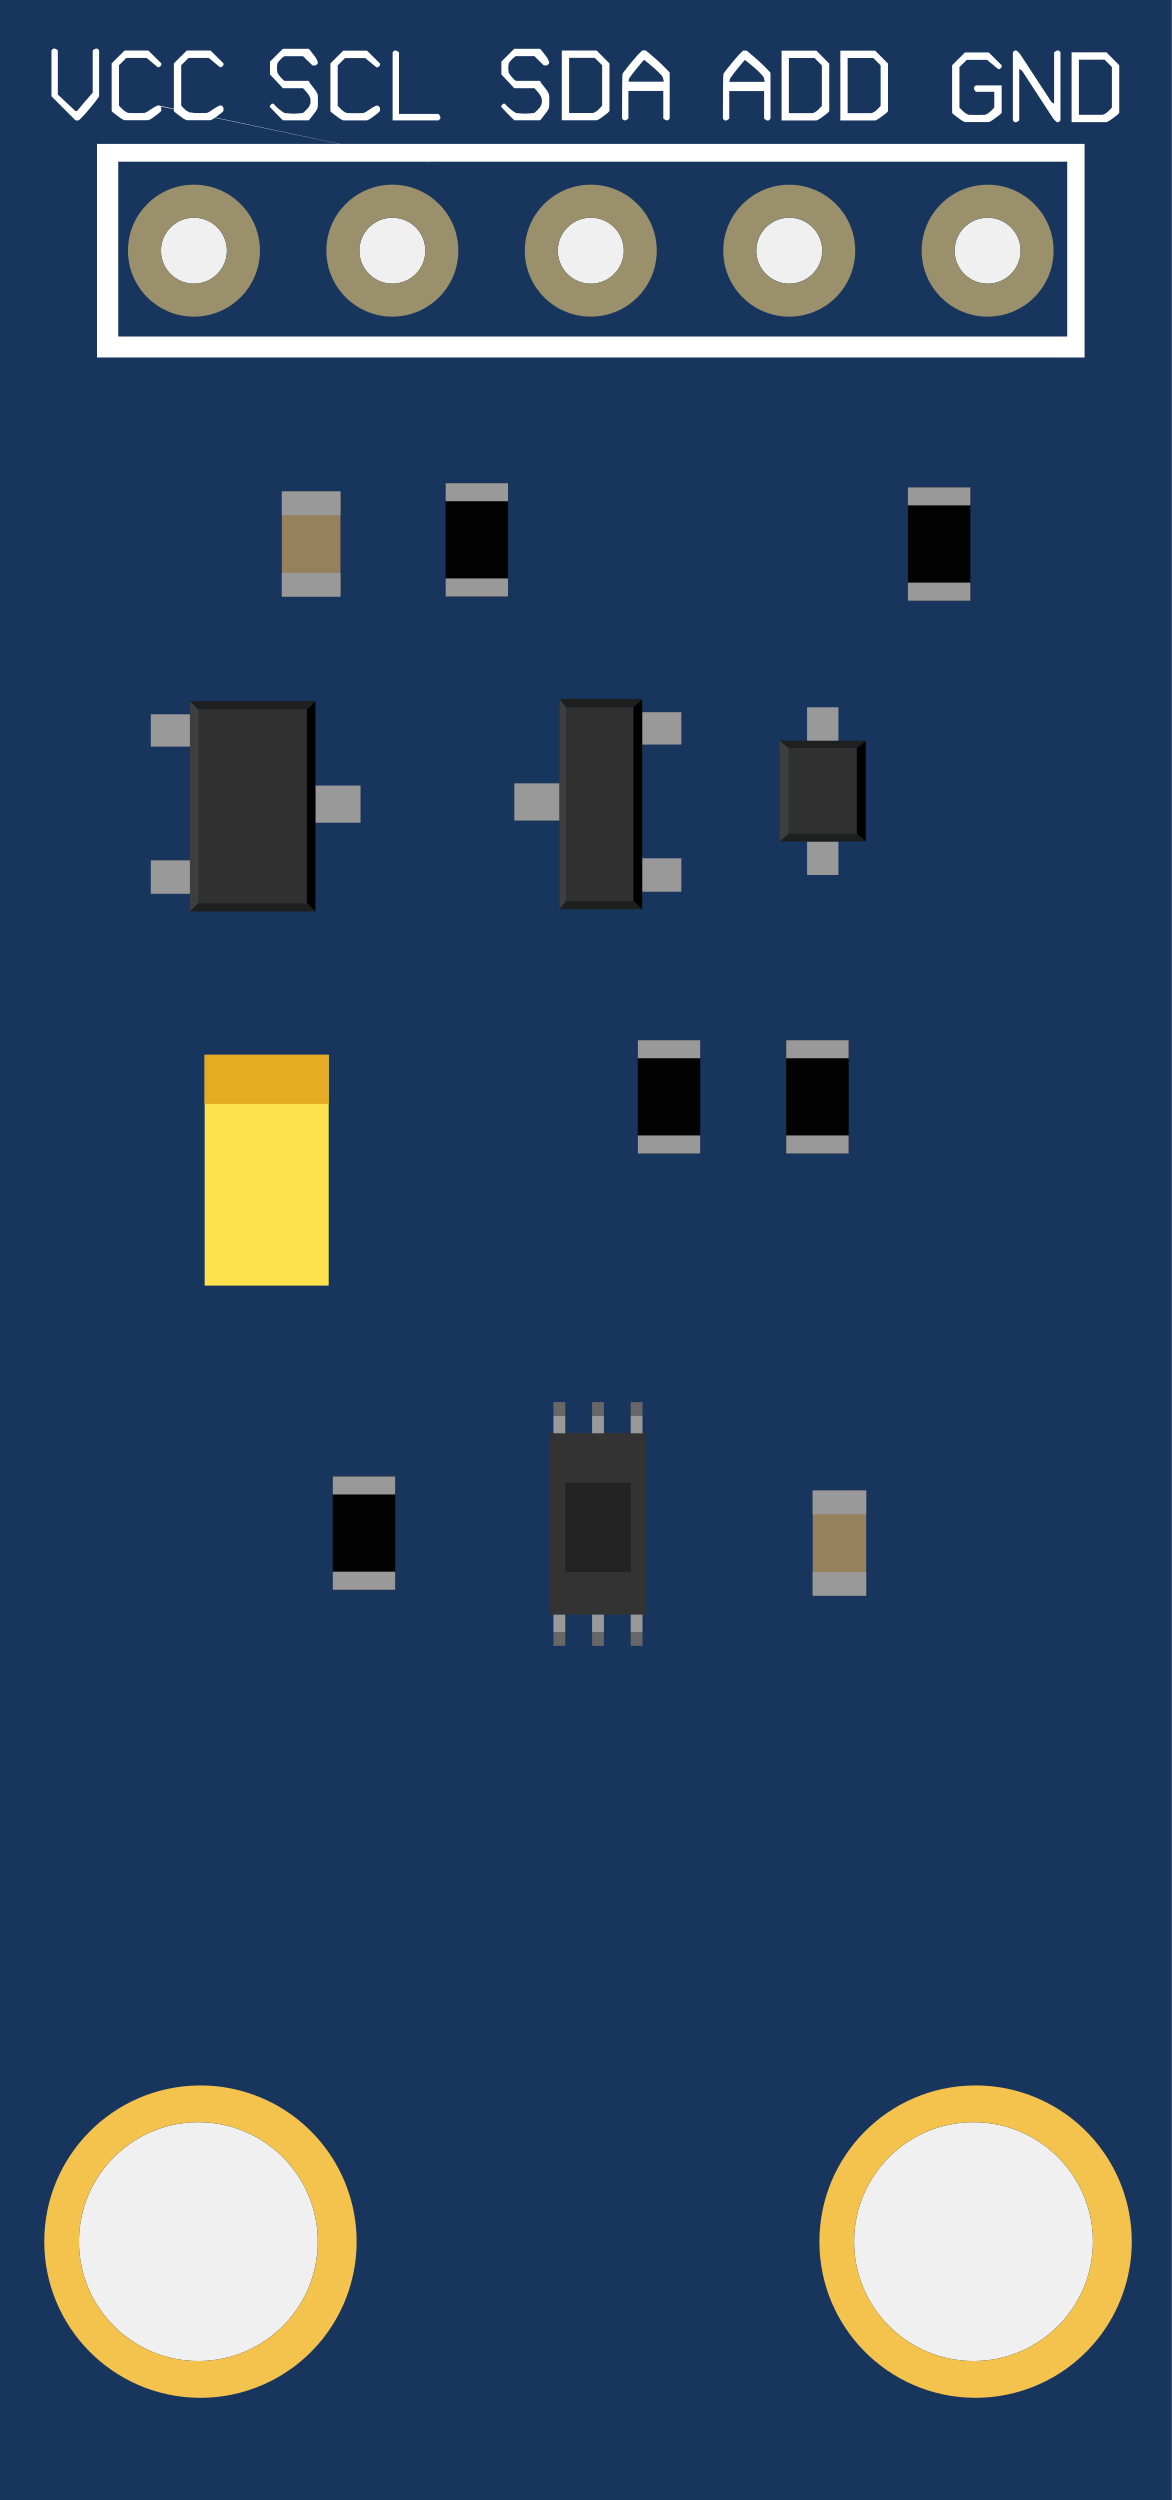
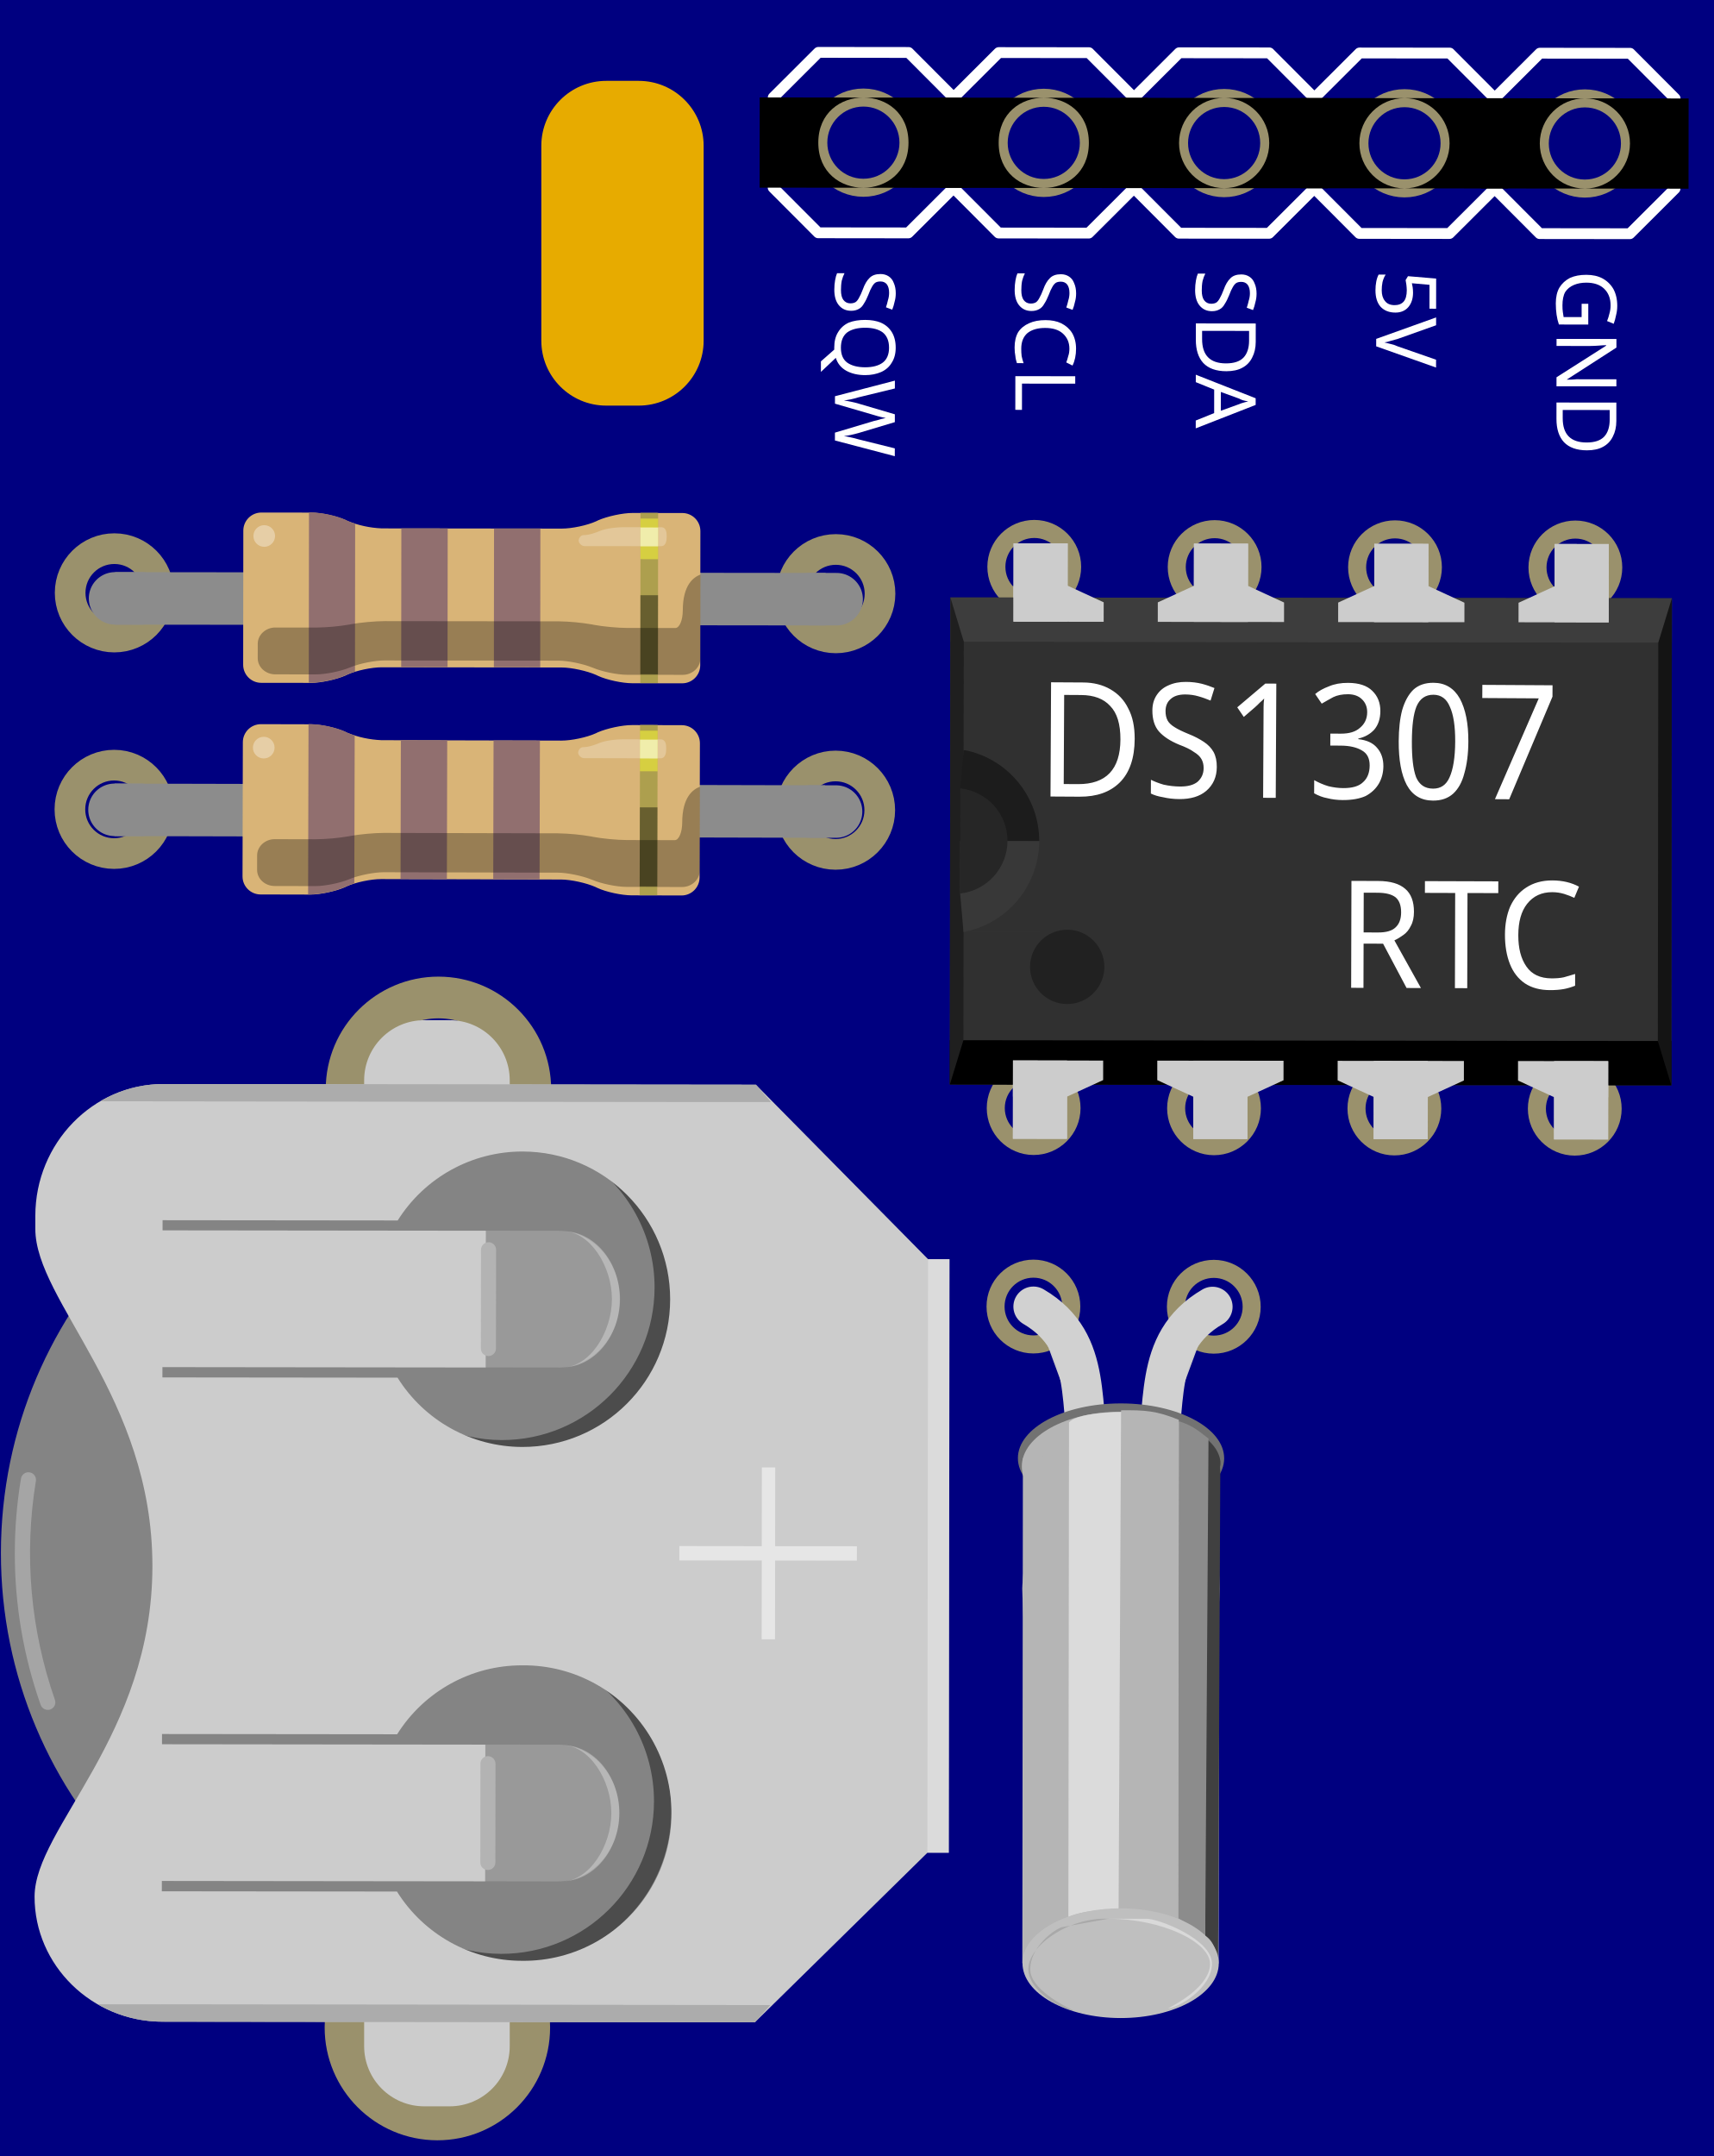
- <svg xmlns="http://www.w3.org/2000/svg" viewBox="0 0 42.52 90.71" height="120.947" width="56.693">
-   <circle cx="9.55" cy="108.8" r="1.969" fill="none" stroke="#9a916c" stroke-width="1.103" />
-   <circle cx="47.74" cy="108.8" r="1.969" fill="none" stroke="#9a916c" stroke-width="1.103" />
-   <circle cx="18.95" cy="108.8" r="1.969" fill="none" stroke="#9a916c" stroke-width="1.103" />
-   <circle cx="28.5" cy="108.8" r="1.969" fill="none" stroke="#9a916c" stroke-width="1.103" />
-   <circle cx="38.05" cy="108.8" r="1.969" fill="none" stroke="#9a916c" stroke-width="1.103" />
-   <path d="M0 0h42.52v90.71H0zm7.198 85.668a4.333 4.333 0 1 0 0-8.666 4.333 4.333 0 0 0 0 8.666zm28.125 0a4.333 4.333 0 1 0 0-8.666 4.333 4.333 0 0 0 0 8.666zm.512-75.375a1.197 1.197 0 1 0 0-2.394 1.197 1.197 0 0 0 0 2.394zm-7.198-.001a1.196 1.196 0 1 0 .001-2.393 1.196 1.196 0 0 0-.001 2.393zm-7.2.002a1.198 1.198 0 1 0 0-2.396 1.198 1.198 0 0 0 0 2.396zm-7.2-.001a1.197 1.197 0 1 0 0-2.394 1.197 1.197 0 0 0 0 2.394zm-7.201 0a1.197 1.197 0 1 0 0-2.394 1.197 1.197 0 0 0 0 2.394z" fill="#18355e" />
-   <g fill="#fff">
-     <path d="M35.014 1.903h.863l.467.464.002.016.002.019c0 .005 0 .012-.002.02l-.002.015a.255.255 0 0 1-.032.036c-.016.016-.028.026-.036.028-.002.003-.007.005-.015.006l-.019.002-.019-.002c-.007-.001-.011-.003-.011-.006l-.399-.33h-.734l-.266.264v1.463a1.292 1.292 0 0 0 .145.15.582.582 0 0 0 .125.089.174.174 0 0 0 .065.027l.04.002.082.002.097.001c.032.002.058.002.078.002.02 0 .047 0 .08-.002l.095-.001.085-.002.04-.002.022-.008a.372.372 0 0 0 .04-.02l.042-.022a.558.558 0 0 0 .085-.067 4.047 4.047 0 0 0 .121-.122c.015-.016.022-.025.022-.028v-.566h-.664c-.005 0-.017-.013-.035-.037a.232.232 0 0 1-.034-.062l-.001-.015-.002-.02c0-.005 0-.011.002-.019l.001-.016a.193.193 0 0 1 .069-.064h.931v.996c0 .005-.009.016-.026.032-.018.017-.032.028-.042.036l-.059.045c-.026.021-.054.041-.082.062a4.17 4.17 0 0 0-.126.091.244.244 0 0 1-.032.019l-.042.023a.446.446 0 0 1-.038.019l-.021.008h-.862l-.021-.008a.458.458 0 0 1-.04-.019l-.042-.023c-.013-.007-.022-.014-.03-.019a4.17 4.17 0 0 0-.125-.09l-.082-.062-.059-.045a.247.247 0 0 1-.068-.068V2.366zM36.853 1.83h.019c.008 0 .012.002.012.004a.2.2 0 0 0 .028.025.473.473 0 0 1 .08.079l.025.029 1.132 1.729.099.069V1.899a.436.436 0 0 1 .099-.064l.015-.002.019-.002.034.004c.01.006.023.017.04.032.016.017.024.027.024.032v2.463c0 .005-.008.017-.024.034a.166.166 0 0 1-.04.034l-.015.002-.019.002a.154.154 0 0 1-.019-.002l-.015-.002a.238.238 0 0 1-.029-.022 1.549 1.549 0 0 1-.042-.04l-.04-.042a.145.145 0 0 1-.023-.028l-1.128-1.733-.103-.064v1.862c0 .005-.013.017-.038.034a.295.295 0 0 1-.049.03.102.102 0 0 1-.025.006l-.021.002a.173.173 0 0 1-.03-.004.132.132 0 0 1-.043-.034c-.017-.018-.025-.029-.025-.034V1.9c0-.005.008-.016.025-.032a.168.168 0 0 1 .043-.032c0-.002.004-.004.012-.004a.103.103 0 0 1 .022-.002zM38.882 1.899h1.266l.463.468v1.729a.407.407 0 0 1-.064.068l-.059.045c-.026.021-.054.041-.082.062a4.17 4.17 0 0 0-.078.057l-.047.034a.385.385 0 0 1-.074.044.239.239 0 0 1-.059.024h-1.266zm.266 2.265h.866a.26.26 0 0 0 .063-.025.558.558 0 0 0 .127-.091c.023-.021.044-.043.065-.064a2.065 2.065 0 0 0 .075-.086V2.431l-.265-.266h-.931z" />
-     <g>
-       <path d="M27.026 1.832a.397.397 0 0 0 .069.007 16.772 16.772 0 0 1 .234.198l.141.121a13.29 13.29 0 0 1 .203.188c.046.044.089.088.131.131l.108.112c.03.031.045.049.045.052v1.66c0 .005-.008.017-.024.034a.135.135 0 0 1-.033.03.053.053 0 0 1-.021.006l-.021.002a.154.154 0 0 1-.019-.002l-.015-.002c-.013-.005-.032-.017-.059-.034-.026-.018-.04-.029-.04-.034v-.996H26.46v.996c0 .005-.013.017-.038.034a.295.295 0 0 1-.049.03.102.102 0 0 1-.025.006l-.021.002a.173.173 0 0 1-.03-.004.132.132 0 0 1-.043-.034c-.017-.018-.025-.029-.025-.034 0-1.064.008-1.606.023-1.628a4.006 4.006 0 0 1 .178-.234l.07-.087c.031-.041.065-.082.101-.124l.099-.115.061-.072a.753.753 0 0 1 .047-.052l.064-.064.057-.057a.19.19 0 0 1 .032-.029.456.456 0 0 0 .028-.003.221.221 0 0 1 .037-.004zm0 .342a7.085 7.085 0 0 0-.066.078c-.032.036-.065.076-.101.119l-.101.122a1.125 1.125 0 0 0-.063.079c-.013.019-.03.041-.053.069a1.348 1.348 0 0 0-.064.085l-.055.076-.028.036a.39.39 0 0 0-.019.066.362.362 0 0 0-.011.066h1.28a.321.321 0 0 0-.005-.04l-.014-.061a.701.701 0 0 0-.017-.059.14.14 0 0 0-.017-.038 1.649 1.649 0 0 0-.108-.118l-.087-.085a1.689 1.689 0 0 0-.07-.067c-.016-.013-.042-.034-.078-.066l-.12-.101-.122-.099-.081-.062zM28.359 1.839h1.266l.463.468v1.729a.407.407 0 0 1-.064.068l-.059.045c-.026.021-.054.041-.082.062a4.17 4.17 0 0 0-.078.057l-.047.034a.385.385 0 0 1-.074.044.239.239 0 0 1-.059.024h-1.266zm.266 2.265h.866a.26.26 0 0 0 .063-.025.558.558 0 0 0 .127-.091c.023-.021.044-.043.065-.064a2.065 2.065 0 0 0 .075-.086V2.371l-.266-.266h-.931v1.999zM30.491 1.839h1.266l.463.468v1.729a.407.407 0 0 1-.064.068l-.059.045c-.026.021-.054.041-.082.062a4.17 4.17 0 0 0-.078.057l-.047.034a.385.385 0 0 1-.074.044.239.239 0 0 1-.059.024h-1.266zm.266 2.265h.866a.26.26 0 0 0 .063-.025.558.558 0 0 0 .127-.091c.023-.021.044-.043.065-.064a2.065 2.065 0 0 0 .075-.086V2.371l-.266-.266h-.931v1.999z" />
-     </g>
+ <svg xmlns="http://www.w3.org/2000/svg" height="114.72" version="1.2" viewBox="0 0 68.4 86.04" width="91.2">
+   <path fill="navy" d="M0 0h68.426v86.04H0z" />
+   <g transform="rotate(90.065 34.689 34.62)">
+     <text font-size="3.341" x="10.8" y="21.6" font-family="OCRA" fill="#fff" stroke-width="0">SDA</text>
  </g>
-   <g fill="#fff">
-     <path d="M18.188 3.866a.23.23 0 0 1 .004-.034.255.255 0 0 1 .032-.036l.03-.028a.107.107 0 0 1 .017-.006l.019-.002.019.002.015.002c.01.021.033.048.068.082a2.48 2.48 0 0 0 .24.199.554.554 0 0 0 .091.054 1.908 1.908 0 0 0 .141.015l.106.006.087.002.066-.002.099-.006a2.84 2.84 0 0 0 .165-.015.5.5 0 0 1 .042-.038c.021-.017.041-.038.063-.06a1.7 1.7 0 0 0 .06-.063l.037-.042a.394.394 0 0 0 .036-.064.342.342 0 0 0 .029-.068.136.136 0 0 0 .005-.042c.002-.025.002-.044.002-.057 0-.013 0-.031-.002-.057a.209.209 0 0 0-.032-.106c-.018-.033-.03-.056-.038-.068a1.029 1.029 0 0 0-.051-.066l-.064-.078a1.027 1.027 0 0 0-.058-.064c-.017-.017-.025-.027-.028-.027h-.729l-.467-.497v-.468l.467-.464h.931c.003 0 .013.009.029.025l.036.039.045.06.063.081.06.078a.79.79 0 0 1 .034.048c.005.013.017.035.034.068a.612.612 0 0 1 .03.064c.003.003.004.009.004.019v.039c0 .008-.001.012-.004.012a.255.255 0 0 1-.032.036.166.166 0 0 1-.032.028c-.003.003-.014.005-.032.006l-.044.002-.032-.002c-.013-.001-.022-.003-.024-.006l-.335-.33h-.665c-.013 0-.031.01-.057.03a.837.837 0 0 0-.08.072c-.028.027-.054.057-.08.087a.254.254 0 0 0-.049.076l-.004.022c-.003.012-.004.028-.006.046a.682.682 0 0 0-.004.141l.004.054a.3.3 0 0 0 .006.047.155.155 0 0 1 .004.025c.01.022.027.05.051.083a1.053 1.053 0 0 0 .162.179c.025.022.043.034.053.034h.866a.41.41 0 0 1 .032.052l.033.051.037.05.065.081.063.084.036.051.019.031a.225.225 0 0 1 .021.041l.017.04.008.021.002.032.004.064.002.074v.122l-.002.076-.004.064-.002.03a.43.43 0 0 1-.064.133l-.034.047-.06.078-.063.082-.045.059c-.008.013-.021.027-.036.044-.017.017-.026.024-.029.024h-.931a12.93 12.93 0 0 1-.469-.479.074.074 0 0 1-.003-.019zM20.385 1.833h1.265l.464.468V4.03a.416.416 0 0 1-.064.068l-.059.045-.082.062a4.17 4.17 0 0 0-.078.057l-.047.034a.42.42 0 0 1-.074.044.238.238 0 0 1-.06.024h-1.265zm.266 2.266h.866a.276.276 0 0 0 .063-.025.551.551 0 0 0 .128-.091 1.93 1.93 0 0 0 .14-.15V2.366l-.267-.266h-.931v1.999zM23.368 1.826a.42.42 0 0 0 .068.007l.093.078.141.12.141.121a4.095 4.095 0 0 1 .203.188c.046.044.09.088.131.131l.108.112c.03.031.046.049.046.052v1.66c0 .005-.008.017-.024.034a.17.17 0 0 1-.032.03.065.065 0 0 1-.021.006l-.021.002-.02-.002-.015-.002c-.013-.005-.032-.017-.059-.034-.027-.018-.04-.029-.04-.034v-.996h-1.266v.996c0 .005-.013.017-.038.034a.254.254 0 0 1-.05.03.094.094 0 0 1-.024.006l-.021.002a.162.162 0 0 1-.03-.004.145.145 0 0 1-.044-.034c-.017-.017-.024-.029-.024-.034 0-1.064.007-1.606.022-1.628.015-.021.033-.047.055-.074l.066-.086.058-.074.07-.087c.031-.041.065-.082.101-.124l.099-.115.061-.072a.825.825 0 0 1 .048-.052l.064-.064.057-.057a.18.18 0 0 1 .033-.029.456.456 0 0 0 .028-.003.223.223 0 0 1 .036-.004zm0 .342a7.085 7.085 0 0 0-.066.078l-.102.119c-.035.043-.068.084-.101.122a2.491 2.491 0 0 0-.116.148.859.859 0 0 0-.064.085c-.021.029-.039.055-.056.076a.748.748 0 0 0-.028.036.49.49 0 0 0-.031.132h1.28a.225.225 0 0 0-.006-.04l-.013-.061c-.006-.021-.011-.041-.018-.059a.14.14 0 0 0-.017-.038.502.502 0 0 0-.034-.042c-.021-.022-.045-.048-.074-.076l-.088-.085a1.689 1.689 0 0 0-.07-.067l-.077-.066-.12-.101-.122-.099-.077-.062z" />
+   <g transform="rotate(90.065 34.689 34.62)">
+     <text font-size="3.341" x="10.8" y="28.8" font-family="OCRA" fill="#fff" stroke-width="0">SCL</text>
  </g>
-   <g fill="#fff">
-     <path d="M1.867 1.829c0-.005.008-.016.024-.032a.164.164 0 0 1 .034-.028.288.288 0 0 1 .021-.006l.02-.002.034.004a.54.54 0 0 1 .061.032c.025.017.038.027.038.032V3.43l.635.597h.064l.277-.333c.096-.115.192-.226.289-.332V1.83c0-.002.013-.012.04-.03a.382.382 0 0 1 .059-.034c.002 0 .008 0 .015-.002l.02-.002.034.004c.01.006.023.017.04.032.017.017.024.027.024.032v1.665a.228.228 0 0 1-.022.034l-.054.074-.064.087a1.248 1.248 0 0 1-.057.07l-.072.09-.103.123-.099.118c-.031.035-.051.058-.062.068l-.049.053c-.021.023-.041.045-.062.064l-.057.056-.03.028c-.003.003-.013.005-.03.008l-.042.004-.034-.004c-.016-.003-.024-.005-.026-.008l-.866-.866zM4.52 1.833h.862l.468.464.002.016.002.019-.002.02-.002.015a.255.255 0 0 1-.032.036c-.016.016-.028.026-.036.028-.003.003-.008.005-.016.006l-.019.002a.154.154 0 0 1-.019-.002c-.008-.001-.012-.003-.012-.006l-.399-.33h-.733l-.266.266V3.83c0 .003.008.013.022.028l.056.058.066.064a.582.582 0 0 0 .125.089.179.179 0 0 0 .064.027l.04.002.082.002.097.001c.032.002.058.002.078.002.02 0 .047 0 .08-.002l.095-.001.085-.002.04-.002a.37.37 0 0 0 .06-.025.289.289 0 0 0 .073-.043l.036-.023.063-.042.064-.041a.283.283 0 0 0 .038-.027l.028-.013.042-.021.038-.021c.011-.006.018-.01.021-.01l.018-.002.021-.002c.005 0 10.757 2.28 10.772 2.283.008.005-10.722-2.263-10.706-2.247l.032.032.002.029.002.039a.805.805 0 0 1-.004.065.49.49 0 0 1-.068.068l-.059.045c-.026.021-.054.041-.082.062l-.078.057c-.023.018-.04.029-.047.034l-.032.019-.042.023-.038.019-.021.008h-.862a.458.458 0 0 1-.061-.027l-.042-.023c-.013-.007-.022-.014-.03-.019l-.048-.034-.077-.057c-.028-.021-.056-.041-.082-.062l-.059-.045a.292.292 0 0 1-.044-.036c-.017-.016-.024-.027-.024-.032V2.298z" />
-     <path d="M6.777 1.833h.862l.468.464.002.016.002.019-.002.02-.002.015a.255.255 0 0 1-.032.036c-.016.016-.028.026-.036.028-.003.003-.008.005-.016.006l-.019.002a.154.154 0 0 1-.019-.002c-.008-.001-.012-.003-.012-.006l-.399-.33h-.733l-.266.266V3.83c0 .003.008.013.022.028l.056.058.066.064a.582.582 0 0 0 .125.089.179.179 0 0 0 .064.027l.04.002.082.002.097.001c.032.002.058.002.078.002.02 0 .047 0 .08-.002L7.38 4.1l.085-.002.04-.002a.37.37 0 0 0 .06-.025.289.289 0 0 0 .073-.043l.036-.023.063-.042.064-.041a.283.283 0 0 0 .038-.027l.028-.013.042-.021.038-.021c.011-.006.018-.01.021-.01l.018-.002.021-.002.03.004c.008.005.02.016.036.032l.032.032.002.029.002.039a.805.805 0 0 1-.004.065.49.49 0 0 1-.068.068l-.059.045c-.026.021-.054.041-.082.062l-.078.057c-.023.018-.04.029-.047.034l-.032.019-.042.023-.038.019-.021.008h-.862a.458.458 0 0 1-.061-.027l-.042-.023c-.013-.007-.022-.014-.03-.019l-.048-.034-.077-.057c-.028-.021-.056-.041-.082-.062l-.059-.045a.292.292 0 0 1-.044-.036c-.017-.016-.024-.027-.024-.032V2.298z" />
+   <g transform="rotate(90.065 34.689 34.62)">
+     <text font-size="3.341" x="10.8" y="14.4" font-family="OCRA" fill="#fff" stroke-width="0">5V</text>
  </g>
-   <g fill="#fff">
-     <path d="M9.792 3.867l.003-.034a.39.39 0 0 1 .063-.064.08.08 0 0 1 .017-.006l.02-.002.019.002a.06.06 0 0 0 .016.002c.01.021.032.048.068.082a1.644 1.644 0 0 0 .239.199c.04.028.07.046.091.054a1.81 1.81 0 0 0 .141.015c.035.003.071.005.106.006l.088.002.066-.002.099-.006a2.84 2.84 0 0 0 .165-.015.5.5 0 0 1 .042-.038c.021-.017.041-.038.063-.06a1.7 1.7 0 0 0 .06-.063l.037-.042a.394.394 0 0 0 .036-.064.342.342 0 0 0 .029-.068.136.136 0 0 0 .005-.042c.002-.025.002-.044.002-.057 0-.013 0-.031-.002-.057a.209.209 0 0 0-.032-.106c-.018-.033-.03-.056-.038-.068a1.029 1.029 0 0 0-.051-.066l-.064-.078a1.027 1.027 0 0 0-.058-.064c-.017-.017-.025-.027-.028-.027h-.729l-.468-.497v-.468l.468-.464h.931c.003 0 .013.009.029.025l.036.039.045.06.063.081.06.078a.79.79 0 0 1 .034.048c.005.013.017.035.034.068a.612.612 0 0 1 .03.064c.003.003.004.009.004.019v.039c0 .008-.001.012-.004.012a.255.255 0 0 1-.032.036.166.166 0 0 1-.032.028c-.003.003-.014.005-.032.006l-.044.002-.032-.002c-.013-.001-.022-.003-.024-.006l-.335-.33h-.665c-.013 0-.031.01-.057.03a1.33 1.33 0 0 0-.16.159.302.302 0 0 0-.049.076l-.004.022a.272.272 0 0 0-.006.046l-.004.054-.002.041.002.046.004.054a.3.3 0 0 0 .006.047l.004.025c.01.022.027.05.051.083a1.173 1.173 0 0 0 .162.179c.025.022.043.034.053.034h.866a.41.41 0 0 1 .032.052l.033.051.037.05.065.081.063.084.036.051.019.031a.225.225 0 0 1 .021.041l.017.04.008.021.002.032.004.064.002.074v.122l-.002.076-.004.064-.002.03a.43.43 0 0 1-.064.133l-.034.047-.06.078-.063.082-.045.059c-.008.013-.021.027-.036.044-.017.017-.026.024-.029.024h-.931a12.93 12.93 0 0 1-.469-.479.03.03 0 0 1-.005-.019zM12.455 1.838h.862l.468.464.002.016.002.019-.002.02-.002.015a.255.255 0 0 1-.032.036c-.016.016-.028.026-.036.028-.003.003-.008.005-.016.006l-.019.002a.154.154 0 0 1-.019-.002c-.008-.001-.012-.003-.012-.006l-.399-.33h-.732l-.266.266v1.463c0 .003.008.013.022.028l.056.058.066.064a.582.582 0 0 0 .125.089.179.179 0 0 0 .064.027l.04.002.082.002.097.001c.032.002.058.002.078.002.02 0 .047 0 .08-.002l.095-.001.085-.002.04-.002a.37.37 0 0 0 .06-.025.289.289 0 0 0 .073-.043l.036-.023.063-.042.064-.041a.283.283 0 0 0 .038-.027l.028-.013.042-.021.038-.021c.011-.006.018-.01.021-.01l.018-.002.021-.002.03.004c.008.005.02.016.036.032l.032.032.002.029.002.039a.805.805 0 0 1-.004.065.49.49 0 0 1-.068.068l-.059.045c-.026.021-.054.041-.082.062l-.078.057c-.023.018-.04.029-.047.034l-.032.019-.042.023-.038.019-.021.008h-.862a.458.458 0 0 1-.061-.027l-.042-.023c-.013-.007-.022-.014-.03-.019l-.048-.034-.077-.057c-.028-.021-.056-.041-.082-.062l-.059-.045a.292.292 0 0 1-.044-.036c-.017-.016-.024-.027-.024-.032V2.303zM14.245 1.904c0-.006.008-.017.024-.035a.137.137 0 0 1 .034-.03.108.108 0 0 1 .021-.005c.008-.002.015-.002.02-.002l.034.003a.373.373 0 0 1 .061.034c.025.019.038.029.038.035v2.23h1.433c.005 0 .016.013.032.038a.28.28 0 0 1 .032.061c.003 0 .004.005.004.015v.039c0 .008-.001.012-.004.012a.15.15 0 0 1-.032.044c-.016.017-.027.024-.032.024h-1.664V1.904z" />
+   <g transform="rotate(90.065 34.689 34.62)">
+     <text font-size="3.341" x="10.8" y="7.2" font-family="OCRA" fill="#fff" stroke-width="0">GND</text>
  </g>
-   <path d="M39.353 12.971v-7.75H3.52v7.75zM4.291 5.866h34.432v6.344H4.29V5.866z" fill="#fff" />
-   <path fill="#fee24d" d="M11.926 46.647h-4.5v-8.375h4.5z" />
-   <path fill="#e5ac23" d="M11.926 40.054h-4.5v-1.781h4.5z" />
-   <path fill="#95825d" d="M31.428 57.896h-1.939v-3.813h1.939z" />
-   <path fill="#999" d="M31.428 57.896h-1.939v-.858h1.939zM31.429 54.942h-1.94v-.858h1.94z" />
-   <path fill="#95825d" d="M12.352 21.646h-2.125v-3.813h2.125z" />
-   <path fill="#999" d="M12.352 21.646h-2.125v-.858h2.125zM12.353 18.691h-2.126v-.858h2.126z" />
-   <path fill="#020202" d="M30.793 41.856h-2.266V37.74h2.266z" />
-   <path fill="#999" d="M30.793 38.397h-2.266v-.655h2.266zM30.793 41.856h-2.266v-.658h2.266z" />
+   <g transform="rotate(90.065 34.689 34.62)">
+     <text font-size="3.341" x="10.8" y="36" font-family="OCRA" fill="#fff" stroke-width="0">SQW</text>
+   </g>
+   <g transform="rotate(90.065 34.35 34.282)">
+     <path stroke="#fff" stroke-width=".432" stroke-linecap="round" d="M2.16 14.4v-3.6M2.16 10.8L3.96 9M3.96 9h3.6M7.56 9l1.8 1.8M3.96 23.4l-1.8-1.8M2.16 21.6V18M2.16 18l1.8-1.8M3.96 16.2h3.6M7.56 16.2l1.8 1.8M9.36 18v3.6M9.36 21.6l-1.8 1.8M2.16 14.4l1.8 1.8M7.56 16.2l1.8-1.8M9.36 10.8v3.6M2.16 36v-3.6M2.16 32.4l1.8-1.8M3.96 30.6h3.6M7.56 30.6l1.8 1.8M3.96 30.6l-1.8-1.8M2.16 28.8v-3.6M2.16 25.2l1.8-1.8M3.96 23.4h3.6M7.56 23.4l1.8 1.8M9.36 25.2v3.6M9.36 28.8l-1.8 1.8M3.96 37.8h3.6M2.16 36l1.8 1.8M7.56 37.8l1.8-1.8M9.36 32.4V36M2.16 7.2V3.6M2.16 3.6l1.8-1.8M3.96 1.8h3.6M7.56 1.8l1.8 1.8M2.16 7.2L3.96 9M7.56 9l1.8-1.8M9.36 3.6v3.6" />
+   </g>
+   <g transform="rotate(90.065 34.35 34.282)" />
+   <circle cx="80.894" cy="-17.551" r="3.667" transform="rotate(90.065)" fill="none" stroke="#9a916c" stroke-width="1.665" />
+   <circle cx="43.454" cy="-17.551" r="3.667" transform="rotate(90.065)" fill="none" stroke="#9a916c" stroke-width="1.665" />
+   <circle cx="13.574" cy="-24.751" r="1.764" transform="rotate(90.065)" fill="none" stroke="#9a916c" stroke-width="1.224" />
+   <circle cx="6.374" cy="-24.751" r="1.764" transform="rotate(90.065)" fill="none" stroke="#9a916c" stroke-width="1.224" />
+   <circle cx="44.174" cy="-41.311" r="1.512" transform="rotate(90.065)" fill="none" stroke="#9a916c" stroke-width=".72" />
+   <circle cx="44.174" cy="-48.511" r="1.512" transform="rotate(90.065)" fill="none" stroke="#9a916c" stroke-width=".72" />
+   <circle cx="44.174" cy="-55.711" r="1.512" transform="rotate(90.065)" fill="none" stroke="#9a916c" stroke-width=".72" />
+   <circle cx="44.174" cy="-62.911" r="1.512" transform="rotate(90.065)" fill="none" stroke="#9a916c" stroke-width=".72" />
+   <circle cx="22.574" cy="-62.911" r="1.512" transform="rotate(90.065)" fill="none" stroke="#9a916c" stroke-width=".72" />
+   <circle cx="22.574" cy="-55.711" r="1.512" transform="rotate(90.065)" fill="none" stroke="#9a916c" stroke-width=".72" />
+   <circle cx="22.574" cy="-48.511" r="1.512" transform="rotate(90.065)" fill="none" stroke="#9a916c" stroke-width=".72" />
+   <circle cx="22.574" cy="-41.311" r="1.512" transform="rotate(90.065)" fill="none" stroke="#9a916c" stroke-width=".72" />
+   <circle cx="5.654" cy="-34.471" r="1.8" transform="rotate(90.065)" fill="none" stroke="#9a916c" stroke-width=".72" />
+   <path d="M38.602 7.497l-8.28-.009.004-3.6 8.28.01-.004 3.6m-2.337-1.803c.003-2.4-3.597-2.405-3.6-.004-.004 2.4 3.596 2.404 3.6.004z" />
+   <circle cx="5.654" cy="-41.671" r="1.8" transform="rotate(90.065)" fill="none" stroke="#9a916c" stroke-width=".72" />
+   <path d="M45.802 7.506l-8.28-.01.004-3.6 8.28.01-.004 3.6m-2.337-1.803c.002-2.4-3.598-2.404-3.6-.004-.004 2.4 3.596 2.404 3.6.004z" />
+   <circle cx="5.654" cy="-48.871" r="1.8" transform="rotate(90.065)" fill="none" stroke="#9a916c" stroke-width=".72" />
+   <path d="M53.002 7.514l-8.28-.01.005-3.6 8.28.01-.004 3.6M50.665 5.71a1.8 1.8 0 1 0-3.6-.004 1.8 1.8 0 1 0 3.6.004z" />
+   <circle cx="5.654" cy="-56.071" r="1.8" transform="rotate(90.065)" fill="none" stroke="#9a916c" stroke-width=".72" />
+   <path d="M60.202 7.522l-8.28-.01.004-3.6 8.28.01-.004 3.6m-2.338-1.803a1.8 1.8 0 1 0-3.6-.004 1.8 1.8 0 1 0 3.6.004z" />
+   <circle cx="5.654" cy="-63.271" r="1.8" transform="rotate(90.065)" fill="none" stroke="#9a916c" stroke-width=".72" />
+   <path d="M67.402 7.53l-8.28-.01.004-3.6 8.28.01-.004 3.6m-2.337-1.803a1.8 1.8 0 1 0-3.6-.004 1.8 1.8 0 1 0 3.6.004z" />
+   <circle cx="52.094" cy="-48.511" r="1.512" transform="rotate(90.065)" fill="none" stroke="#9a916c" stroke-width=".72" />
+   <circle cx="52.094" cy="-41.311" r="1.512" transform="rotate(90.065)" fill="none" stroke="#9a916c" stroke-width=".72" />
+   <circle cx="32.294" cy="-33.391" r="1.764" transform="rotate(90.065)" fill="none" stroke="#9a916c" stroke-width="1.224" />
+   <circle cx="32.294" cy="-4.591" r="1.764" transform="rotate(90.065)" fill="none" stroke="#9a916c" stroke-width="1.224" />
+   <circle cx="23.654" cy="-4.591" r="1.764" transform="rotate(90.065)" fill="none" stroke="#9a916c" stroke-width="1.224" />
+   <circle cx="23.654" cy="-33.391" r="1.764" transform="rotate(90.065)" fill="none" stroke="#9a916c" stroke-width="1.224" />
+   <rect height="4.649" rx="1.92" width="34.676" x="-77.737" y="-43.208" fill="#ccc" transform="matrix(0 1.25 1.25 0 68.546 137.884)" />
+   <circle cx="51.789" cy="93.919" r="10.744" fill="#848484" transform="scale(1.66699 -1.66699) rotate(89.935 96.902 7.834)" />
+   <path d="M.592 61.963a18.094 18.094 0 0 0 1.031 6.073c.058.156.23.24.385.184a.3.3 0 0 0 .184-.384 17.777 17.777 0 0 1-.76-8.732.301.301 0 1 0-.594-.099 17.906 17.906 0 0 0-.246 2.958z" fill="#c6c6c6" opacity=".5" />
+   <path d="M20.006 77.973a6.093 6.093 0 0 0 6.1-6.085 6.08 6.08 0 0 0-2.83-5.146 6.088 6.088 0 0 1-2.58 11.61 6.07 6.07 0 0 1-3.254-.952c.779.363 1.646.572 2.564.573zM20.029 57.469a6.094 6.094 0 0 0 6.1-6.086 6.082 6.082 0 0 0-2.83-5.148 6.093 6.093 0 0 1 3.52 5.527 6.093 6.093 0 0 1-6.1 6.084 6.044 6.044 0 0 1-3.254-.953c.78.364 1.646.575 2.564.576z" fill="#020202" opacity=".43" />
+   <g fill="#999">
+     <path d="M22.265 75.082c1.358.002 2.46-1.218 2.463-2.726.001-1.507-1.096-2.73-2.457-2.732l-2.9-.003-.006 5.456 2.9.005zM22.288 54.577c1.359.002 2.46-1.218 2.463-2.727.001-1.506-1.096-2.731-2.456-2.733l-2.901-.003-.006 5.456 2.9.003v.004z" />
+   </g>
+   <path fill="#ccc" d="M19.39 54.573l.007-5.458L6.308 49.1l-.006 5.458zM19.368 75.079l.006-5.456-13.089-.015-.006 5.456z" />
+   <path d="M37.045 50.249h.857l-.027 23.69h-.856l-6.887 6.767-23.656-.027c-2.807-.003-5.099-2.25-5.096-4.989.003-2.74 4.696-6.41 4.704-13.182.007-6.775-4.677-10.576-4.674-13.47v-.522c.004-2.894 2.301-5.257 5.108-5.254l23.656.026 6.871 6.961zM15.853 69.21l-9.386-.01-.007 6.276 9.386.01a5.882 5.882 0 0 0 4.98 2.764 5.896 5.896 0 1 0 .013-11.791 5.875 5.875 0 0 0-4.986 2.751zm.023-20.505l-9.386-.01-.007 6.274 9.386.01a5.883 5.883 0 0 0 4.98 2.765 5.895 5.895 0 1 0 .014-11.79 5.873 5.873 0 0 0-4.987 2.75z" fill="#ccc" />
+   <path opacity=".3" fill="#fff" d="M37.875 73.939l.027-23.69-.856-.001-.027 23.69z" />
+   <path d="M26.73 72.36a5.895 5.895 0 0 1-5.903 5.888 5.879 5.879 0 0 1-4.98-2.762l-9.387-.01.007-6.277 9.386.01a5.882 5.882 0 0 1 4.987-2.753 5.899 5.899 0 0 1 5.89 5.905zM26.753 51.853a5.894 5.894 0 0 1-5.903 5.89 5.878 5.878 0 0 1-4.98-2.765l-9.387-.01.007-6.277 9.386.01a5.884 5.884 0 0 1 4.987-2.752 5.9 5.9 0 0 1 5.89 5.904z" fill="none" />
+   <path d="M30.133 80.705L6.477 80.68a5.143 5.143 0 0 1-2.57-.692l26.84.03z" fill="#898989" />
+   <path d="M30.133 80.705L6.477 80.68a5.143 5.143 0 0 1-2.57-.692l26.84.03z" opacity=".3" fill="#fff" />
+   <path d="M30.175 43.288l.597.69-26.763-.03a4.941 4.941 0 0 1 2.512-.687z" fill="#898989" />
+   <path d="M30.175 43.288l.597.69-26.763-.03a4.941 4.941 0 0 1 2.512-.687z" opacity=".3" fill="#fff" />
  <g>
-     <path fill="#020202" d="M25.408 41.856h-2.266V37.74h2.266z" />
-     <path fill="#999" d="M25.408 38.397h-2.266v-.655h2.266zM25.408 41.856h-2.266v-.658h2.266z" />
+     <path d="M34.206 61.707l-3.265-.004.004-3.144h-.533l-.004 3.144-3.29-.004v.573l3.29.003-.004 3.144.533.001.004-3.144 3.264.004z" fill="#fff" opacity=".5" />
  </g>
  <g>
-     <path fill="#020202" d="M35.21 21.797h-2.266v-4.116h2.266z" />
-     <path fill="#999" d="M35.21 18.337h-2.266v-.655h2.266zM35.21 21.797h-2.266v-.658h2.266z" />
+     <path d="M19.178 70.385l-.005 3.94a.301.301 0 1 0 .602 0l.004-3.94a.303.303 0 0 0-.3-.302.3.3 0 0 0-.301.302z" fill="#b3b3b3" />
  </g>
  <g>
-     <path fill="#020202" d="M18.434 21.646h-2.266V17.53h2.266z" />
-     <path fill="#999" d="M18.434 18.186h-2.266v-.655h2.266zM18.434 21.646h-2.266v-.658h2.266z" />
+     <path d="M19.2 49.875l-.004 3.94a.301.301 0 1 0 .602 0l.005-3.94a.301.301 0 0 0-.602 0z" fill="#b3b3b3" />
  </g>
+   <path d="M22.436 75.076c1.255.001 2.28-1.232 2.283-2.72.001-1.488-1.018-2.712-2.277-2.714 1.083.001 1.963 1.401 1.962 2.714-.002 1.314-.886 2.72-1.968 2.72zM22.459 54.566c1.255.002 2.28-1.232 2.283-2.72.001-1.49-1.018-2.713-2.277-2.714 1.083 0 1.963 1.4 1.962 2.714-.002 1.313-.885 2.721-1.968 2.72z" opacity=".3" fill="#fff" />
  <g>
-     <path fill="#020202" d="M14.34 57.685h-2.266v-4.116h2.266z" />
-     <path fill="#999" d="M14.34 54.225h-2.266v-.655h2.266zM14.34 57.685h-2.266v-.658h2.266z" />
-   </g>
-   <g>
-     <path fill="#999" d="M13.082 29.852h-1.639v-1.349h1.639zM6.892 32.431h-1.42v-1.214h1.42zM6.892 27.09h-1.42v-1.173h1.42z" />
-     <path fill="#303030" d="M11.145 32.773H7.191V25.74h3.954z" />
-     <path fill="#3d3e3d" d="M6.892 33.072v-7.631l.308.299v7.033z" />
-     <path d="M11.444 33.072l-.308-.299V25.74l.308-.3v7.333z" />
-     <path fill="#1e1f1f" d="M6.892 25.44h4.552l-.308.3H7.2zM11.136 32.773l.308.299H6.892l.308-.299z" />
-   </g>
-   <g>
-     <path fill="#999" d="M20.302 29.772h-1.64v-1.349h1.64zM24.721 32.355h-1.42v-1.213h1.42zM24.721 27.015h-1.42v-1.174h1.42z" />
-     <path fill="#303030" d="M22.983 32.693h-2.446V25.66h2.446z" />
-     <path fill="#3d3e3d" d="M20.302 25.361v7.631l.235-.299V25.66z" />
-     <path d="M23.301 25.361l-.318.299v7.033l.318.3V25.66z" />
-     <path fill="#1e1f1f" d="M20.537 32.693l-.235.3h2.999l-.318-.3zM22.983 25.66l.318-.299h-2.999l.233.299z" />
-   </g>
-   <g>
-     <path fill="#333" d="M23.448 58.585h-3.5v-6.594h3.5z" />
-     <path fill="#232323" d="M22.885 57.038H20.51v-3.234h2.375z" />
-     <path fill="#666766" d="M20.51 59.719h-.428v-.499h.428z" />
-     <path fill="#999" d="M20.51 59.22h-.428v-.635h.428z" />
-     <path fill="#666766" d="M21.912 59.719h-.428v-.499h.428z" />
-     <path fill="#999" d="M21.912 59.22h-.428v-.635h.428z" />
-     <g>
-       <path fill="#666766" d="M23.313 59.719h-.428v-.499h.428z" />
-       <path fill="#999" d="M23.313 59.22h-.428v-.635h.428z" />
-     </g>
-     <g>
-       <path fill="#666766" d="M23.313 51.371h-.428v-.498h.428z" />
-       <path fill="#999" d="M23.313 52.006h-.428v-.636h.428z" />
-       <path fill="#666766" d="M21.912 51.371h-.428v-.498h.428z" />
-       <path fill="#999" d="M21.912 52.006h-.428v-.636h.428z" />
-       <g>
-         <path fill="#666766" d="M20.51 51.371h-.428v-.498h.428z" />
-         <path fill="#999" d="M20.51 52.006h-.428v-.636h.428z" />
+     <path d="M48.402 52.15c-2.49 1.449-1.744 4.06-2.364 6.402M41.252 52.142c2.487 1.454 1.734 4.064 2.35 6.407" fill="#ccc" fill-rule="evenodd" stroke="#d1d1d1" stroke-width="1.6" stroke-linecap="round" />
+     <g transform="matrix(-.64327 -.00072 .00072 -.64327 49.695 80.71)">
+       <ellipse cx="7.728" cy="34.992" rx="6.4" ry="3.403" fill="#727272" />
+       <g fill="#b5b5b5">
+         <path d="M13.885 34.481c0 1.877-2.754 3.402-6.158 3.402-1.7 0-3.241-.381-4.356-.997-1.115-.616-1.804-1.467-1.804-2.405 0-.939.69-1.791 1.804-2.407 1.115-.616 2.655-.998 4.356-.998 1.702 0 3.241.382 4.355.998 1.114.616 1.803 1.467 1.803 2.407z" />
+         <path d="M2.504 17.868c.557-.308 4.373-.499 5.223-.499.397 0 2.3.042 2.647.117.398.086 2.278.217 2.576.382.557.308.9 8.567.9 9.036 0 .729-.829 9.185-1.998 9.427-.168.034-1.865.062-2.046.08-.181.018-1.89.027-2.08.027-.851 0-4.666-.19-5.223-.498-.557-.309-.902-8.566-.902-9.036.001-.469.346-8.728.903-9.036z" />
+         <path d="M10.773 34.992H1.637V3.662h12.181v31.33z" />
      </g>
+       <path d="M1.672 3.289l-.105 31.192s-.204.875.904 1.773V5.36c-.814-.404-.799-2.071-.799-2.071z" fill="#404040" />
+       <path d="M2.471 5.36l-.17 30.862c.764.6 1.062.813 1.844 1.076l.002-30.842C3.223 5.945 2.471 5.36 2.471 5.36z" fill="#8c8c8c" />
+       <path d="M7.291 7.051l-.14 30.814s3.188.062 3.808-.65l.004-30.69c-1.005.526-3.672.526-3.672.526z" fill="#dbdbdb" />
+       <path d="M4.147 6.42l-.001 30.961c1.412.568 2.095.603 3.582.587l.12-30.964c-1.641.26-3.701-.584-3.701-.584z" fill="#b5b5b5" />
+       <ellipse cx="7.727" cy="3.647" rx="6.091" ry="3.403" fill="#bfbfbf" transform="translate(-.009 .02)" />
+       <path d="M2.169 3.628c0-1.325 1.959-2.435 2.603-2.758C4.085.918 2.05 2.138 2.05 3.643c0 1.534 3.331 2.781 4.038 2.781h2.39c-3.31 0-6.309-1.433-6.309-2.796z" fill="#fff" opacity=".4" />
+       <path d="M10.612.718c.645.307 2.713 1.334 2.713 2.571 0 1.262-1.251 2.325-1.922 2.6 0 0-2.933.535-2.925.535 2.479.098 4.966-1.682 4.966-3.122 0-1.406-2.143-2.538-2.832-2.584z" fill="#878787" opacity=".4" />
    </g>
  </g>
  <g>
-     <path fill="#999" d="M30.421 31.748h-1.136v-1.213h1.136z" />
-     <path fill="#303030" d="M31.092 30.251h-2.477v-3.112h2.477z" />
-     <path fill="#3d3e3d" d="M28.293 26.875V30.535l.322-.284v-3.112z" />
-     <path d="M31.092 27.139v3.112l.322.284v-3.66z" />
-     <path fill="#1e1f1f" d="M28.615 30.251l-.322.284h3.121l-.322-.284zM31.092 27.139l.322-.264h-3.121l.32.264z" />
-     <path fill="#999" d="M30.421 26.875h-1.136v-1.213h1.136z" />
+     <g transform="rotate(.065 -19093.507 33453.538)">
+       <path fill="#303030" d="M0 2.16h28.8V21.6H0z" />
+       <path fill="#3d3d3d" d="M0 2.16h28.8v1.771H0z" />
+       <path d="M0 19.829h28.8V21.6H0z" />
+       <path fill="#141414" d="M28.26 3.931V19.83l.54 1.771V2.16z" />
+       <path fill="#1f1f1f" d="M.54 3.931V19.83L0 21.6V2.16z" />
+       <path fill="#1c1c1c" d="M.54 8.251L.403 9.778v2.102H3.6v-3.6z" />
+       <path fill="#383838" d="M3.6 15.516V11.88H.403v2.102l.137 1.534z" />
+       <path d="M.403 9.778v4.197a2.12 2.12 0 0 0 1.887-2.102c0-1.095-.821-1.973-1.887-2.095z" fill="#262626" />
+       <path d="M.54 3.931v4.313a3.7 3.7 0 0 1 3.017 3.629A3.702 3.702 0 0 1 .54 15.509v.007h3.6V3.931z" fill="#303030" />
+       <circle cx="4.68" cy="16.898" r="1.483" fill="#212121" />
+       <path fill="#ccc" d="M2.52 20.635h2.16v3.125H2.52z" />
+       <path fill="#ccc" d="M2.52 21.6h2.16v2.16H2.52z" />
+       <path fill="#ccc" d="M2.52 22.075h2.16l1.44-.662v-.778h-3.6zM2.52 0h2.16v3.125H2.52z" />
+       <path fill="#ccc" d="M2.52 0h2.16v2.16H2.52z" />
+       <path fill="#ccc" d="M6.12 2.347l-1.44-.662H2.52v1.44h3.6zM24.12 20.635h2.16v3.125h-2.16z" />
+       <path fill="#ccc" d="M24.12 21.6h2.16v2.16h-2.16z" />
+       <path fill="#ccc" d="M22.68 21.413l1.44.662h2.16v-1.44h-3.6zM24.12 0h2.16v3.125h-2.16z" />
+       <path fill="#ccc" d="M24.12 0h2.16v2.16h-2.16z" />
+       <path fill="#ccc" d="M26.28 1.685h-2.16l-1.44.662v.778h3.6zM9.72 20.635h2.16v3.125H9.72z" />
+       <path fill="#ccc" d="M9.72 21.6h2.16v2.16H9.72z" />
+       <path fill="#ccc" d="M11.88 22.075l1.44-.662v-.778H8.28v.778l1.44.662zM9.72 0h2.16v3.125H9.72z" />
+       <path fill="#ccc" d="M9.72 0h2.16v2.16H9.72z" />
+       <path fill="#ccc" d="M9.72 1.685l-1.44.662v.778h5.04v-.778l-1.44-.662zM16.92 20.635h2.16v3.125h-2.16z" />
+       <path fill="#ccc" d="M16.92 21.6h2.16v2.16h-2.16z" />
+       <path fill="#ccc" d="M19.08 22.075l1.44-.662v-.778h-5.04v.778l1.44.662zM16.92 0h2.16v3.125h-2.16z" />
+       <path fill="#ccc" d="M16.92 0h2.16v2.16h-2.16z" />
+       <path fill="#ccc" d="M16.92 1.685l-1.44.662v.778h5.04v-.778l-1.44-.662z" />
+     </g>
  </g>
-   <path d="M7.198 87.002a5.667 5.667 0 1 0 0-11.333 5.667 5.667 0 0 0 0 11.333zm0-10a4.333 4.333 0 1 1 0 8.666 4.333 4.333 0 0 1 0-8.666zM35.323 87.002a5.667 5.667 0 1 0 0-11.333 5.667 5.667 0 0 0 0 11.333zm0-10a4.333 4.333 0 1 1 0 8.666 4.333 4.333 0 0 1 0-8.666z" fill="#f4c34d" />
-   <g fill="#9a916c">
-     <path d="M35.835 11.489a2.393 2.393 0 1 0 0-4.787 2.393 2.393 0 0 0 0 4.787zm0-3.591a1.197 1.197 0 1 1 0 2.394 1.197 1.197 0 0 1 0-2.394zM28.637 11.489a2.393 2.393 0 1 0 0-4.787 2.393 2.393 0 0 0 0 4.787zm-.001-3.591a1.197 1.197 0 1 1 0 2.394 1.197 1.197 0 0 1 0-2.394zM21.437 11.489a2.394 2.394 0 1 0-.002-4.788 2.394 2.394 0 0 0 .002 4.788zm-.002-3.591a1.197 1.197 0 1 1 0 2.394 1.197 1.197 0 0 1 0-2.394zM14.237 11.489a2.394 2.394 0 1 0-.002-4.788 2.394 2.394 0 0 0 .002 4.788zm0-3.591a1.196 1.196 0 1 1 0 2.392 1.196 1.196 0 0 1 0-2.392zM7.038 11.489a2.394 2.394 0 1 0-.002-4.788 2.394 2.394 0 0 0 .002 4.788zm0-3.591a1.196 1.196 0 1 1 0 2.392 1.196 1.196 0 0 1 0-2.392z" />
+   <g transform="matrix(1.40089 .00838 -.00768 1.52749 -29.194 22.56)">
+     <text font-size="4.176" x="50.4" y="5.76" font-family="OCRA" fill="#fff" stroke-width="0">DS1307</text>
+   </g>
+   <g transform="matrix(1.31072 .0042 -.00385 1.42964 -12.614 23.766)">
+     <text font-size="4.176" x="50.4" y="10.8" font-family="OCRA" fill="#fff" stroke-width="0">RTC</text>
+   </g>
+   <g>
+     <g transform="rotate(.065 -18014.707 3125.067)">
+       <path fill="none" d="M.375 2.392h.72v.72h-.72zM29.835 2.392h.72v.72h-.72z" />
+       <path fill="none" stroke="#8c8c8c" stroke-width="2.095" stroke-linecap="round" d="M1.063 3.439H2.11M29.867 3.439H28.82" />
+       <path d="M1.063 3.44h28.366" fill="#c8b7b7" stroke="#8c8c8c" stroke-width="2.095" />
+       <path d="M10.263.302c-.36-.165-.98-.295-1.376-.295H6.9a.722.722 0 0 0-.72.72v5.356c0 .397.324.72.72.72h1.987c.396 0 1.016-.136 1.376-.295l.072-.035c.36-.166.979-.295 1.375-.295h7.185c.397 0 1.015.136 1.375.295l.073.035c.36.166.977.295 1.375.295h1.987a.72.72 0 0 0 .72-.72V.727a.721.721 0 0 0-.72-.72h-1.987c-.398 0-1.015.137-1.375.295l-.073.036c-.36.166-.978.296-1.375.296H11.71a4.09 4.09 0 0 1-1.375-.296z" fill="#d9b477" />
+       <path fill="#ad9f4e" d="M22.034.001h.703v6.795h-.703z" />
+       <path fill="#916f6f" d="M16.188.634h1.85v5.537h-1.85zM12.488.634h1.85v5.537h-1.85zM10.643.446a2.163 2.163 0 0 1-.31-.115l-.071-.036A3.939 3.939 0 0 0 8.887 0H8.8v6.796h.087c.396 0 1.015-.136 1.375-.295l.072-.035c.086-.045.194-.08.31-.116V.446z" />
+       <path d="M23.726 3.897c0 .38-.13.699-.295.699h-1.923c-.38 0-.977-.056-1.332-.123l-.073-.015a8.78 8.78 0 0 0-1.334-.123h-6.946c-.382 0-.98.058-1.332.123l-.072.015a8.628 8.628 0 0 1-1.332.122H7.46c-.382 0-.699.294-.699.645v.579c0 .36.317.645.699.645h1.62c.381 0 .979-.122 1.332-.267l.072-.028c.345-.141.95-.265 1.332-.265h6.946c.38 0 .977.124 1.334.266l.075.028c.344.144.944.267 1.333.267h2.225c.38 0 .699-.295.699-.645V2.462c-.277.108-.702.41-.702 1.435z" opacity=".3" />
+       <path opacity=".4" d="M22.034 3.29h.703v3.153h-.703z" />
+       <path d="M19.766.893c.23 0 .49-.101.662-.173.202-.08.577-.144.967-.144h1.46c.225 0 .225.245.225.374 0 .13-.015.382-.225.382h-3.06c-.107 0-.23-.115-.23-.224.006-.086.078-.215.2-.215z" opacity=".25" fill="#fff" />
+       <circle cx="7.015" cy=".943" r=".432" opacity=".35" fill="#fff" />
+       <path opacity=".5" fill="#ff3" d="M22.034.23h.703v1.62h-.703z" />
+       <path opacity=".5" fill="#fff" d="M22.034.59h.703v.749h-.703z" />
+     </g>
+   </g>
+   <g>
+     <g transform="rotate(.138 -11987.14 1474.063)">
+       <path fill="none" d="M.375 2.392h.72v.72h-.72zM29.835 2.392h.72v.72h-.72z" />
+       <path fill="none" stroke="#8c8c8c" stroke-width="2.095" stroke-linecap="round" d="M1.063 3.439H2.11M29.867 3.439H28.82" />
+       <path d="M1.063 3.44h28.366" fill="#c8b7b7" stroke="#8c8c8c" stroke-width="2.095" />
+       <path d="M10.263.302c-.36-.165-.98-.295-1.376-.295H6.9a.722.722 0 0 0-.72.72v5.356c0 .397.324.72.72.72h1.987c.396 0 1.016-.136 1.376-.295l.072-.035c.36-.166.979-.295 1.375-.295h7.185c.397 0 1.015.136 1.375.295l.073.035c.36.166.977.295 1.375.295h1.987a.72.72 0 0 0 .72-.72V.727a.721.721 0 0 0-.72-.72h-1.987c-.398 0-1.015.137-1.375.295l-.073.036c-.36.166-.978.296-1.375.296H11.71a4.09 4.09 0 0 1-1.375-.296z" fill="#d9b477" />
+       <path fill="#ad9f4e" d="M22.034.001h.703v6.795h-.703z" />
+       <path fill="#916f6f" d="M16.188.634h1.85v5.537h-1.85zM12.488.634h1.85v5.537h-1.85zM10.643.446a2.163 2.163 0 0 1-.31-.115l-.071-.036A3.939 3.939 0 0 0 8.887 0H8.8v6.796h.087c.396 0 1.015-.136 1.375-.295l.072-.035c.086-.045.194-.08.31-.116V.446z" />
+       <path d="M23.726 3.897c0 .38-.13.699-.295.699h-1.923c-.38 0-.977-.056-1.332-.123l-.073-.015a8.78 8.78 0 0 0-1.334-.123h-6.946c-.382 0-.98.058-1.332.123l-.072.015a8.628 8.628 0 0 1-1.332.122H7.46c-.382 0-.699.294-.699.645v.579c0 .36.317.645.699.645h1.62c.381 0 .979-.122 1.332-.267l.072-.028c.345-.141.95-.265 1.332-.265h6.946c.38 0 .977.124 1.334.266l.075.028c.344.144.944.267 1.333.267h2.225c.38 0 .699-.295.699-.645V2.462c-.277.108-.702.41-.702 1.435z" opacity=".3" />
+       <path opacity=".4" d="M22.034 3.29h.703v3.153h-.703z" />
+       <path d="M19.766.893c.23 0 .49-.101.662-.173.202-.08.577-.144.967-.144h1.46c.225 0 .225.245.225.374 0 .13-.015.382-.225.382h-3.06c-.107 0-.23-.115-.23-.224.006-.086.078-.215.2-.215z" opacity=".25" fill="#fff" />
+       <circle cx="7.015" cy=".943" r=".432" opacity=".35" fill="#fff" />
+       <path opacity=".5" fill="#ff3" d="M22.034.23h.703v1.62h-.703z" />
+       <path opacity=".5" fill="#fff" d="M22.034.59h.703v.749h-.703z" />
+     </g>
+   </g>
+   <g>
+     <rect height="3.6" rx=".72" width="1.8" fill="#e7ab00" transform="matrix(3.6 0 0 3.6 21.608 3.227)" />
  </g>
</svg>
